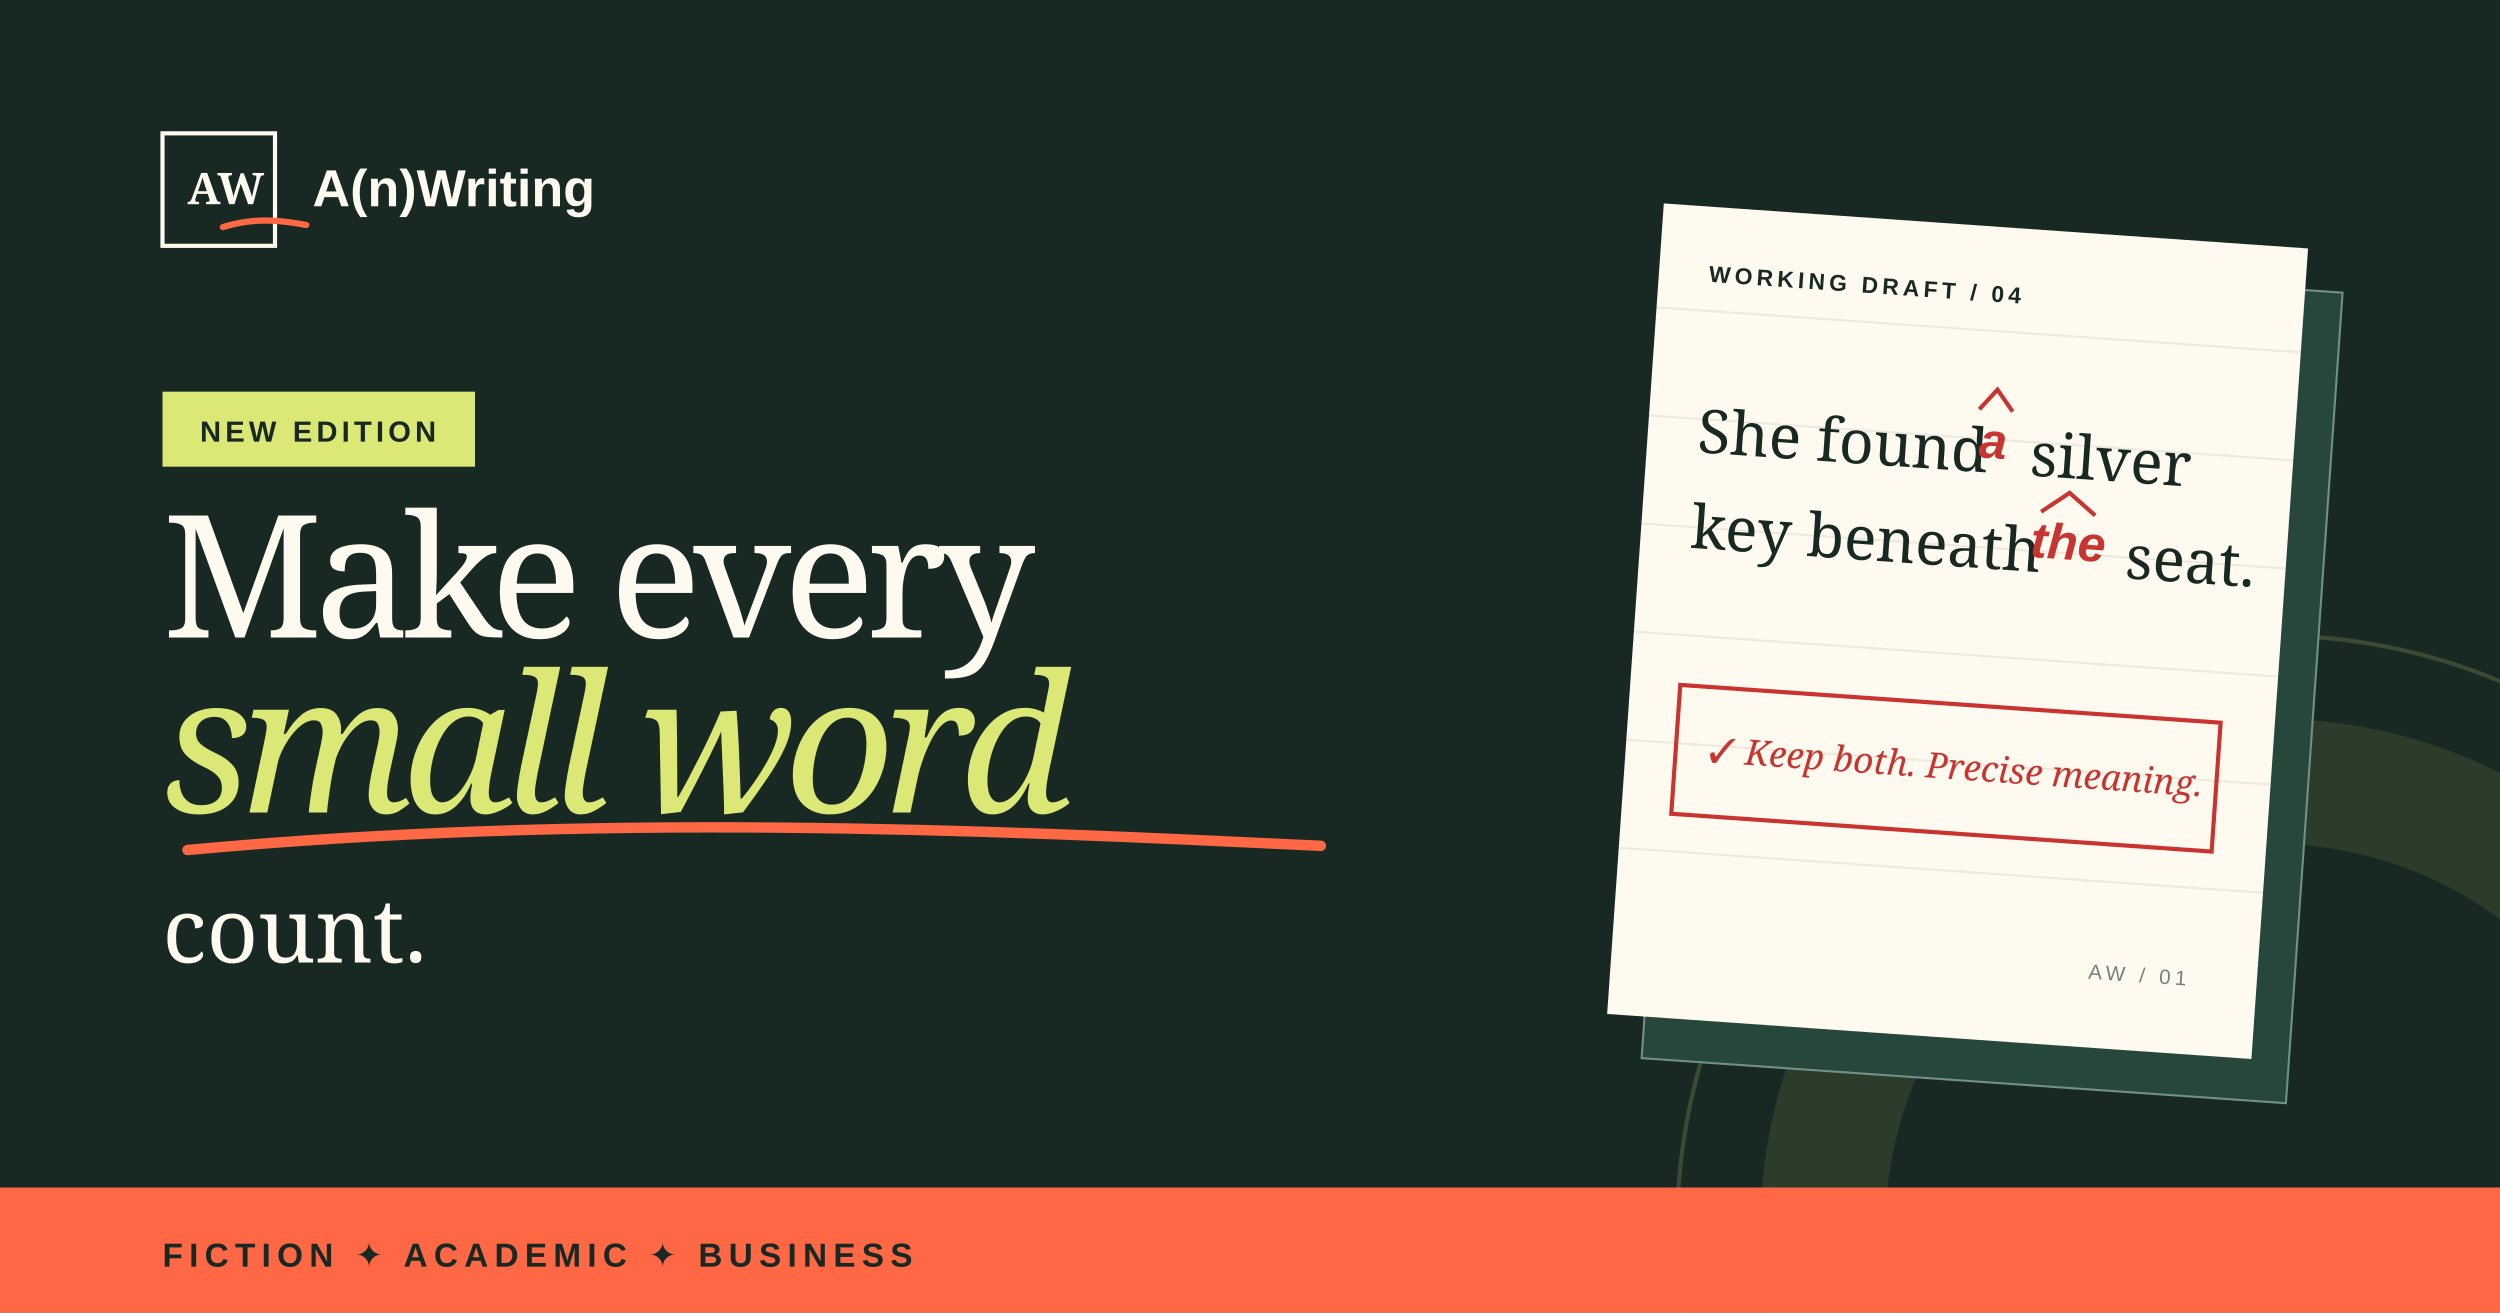
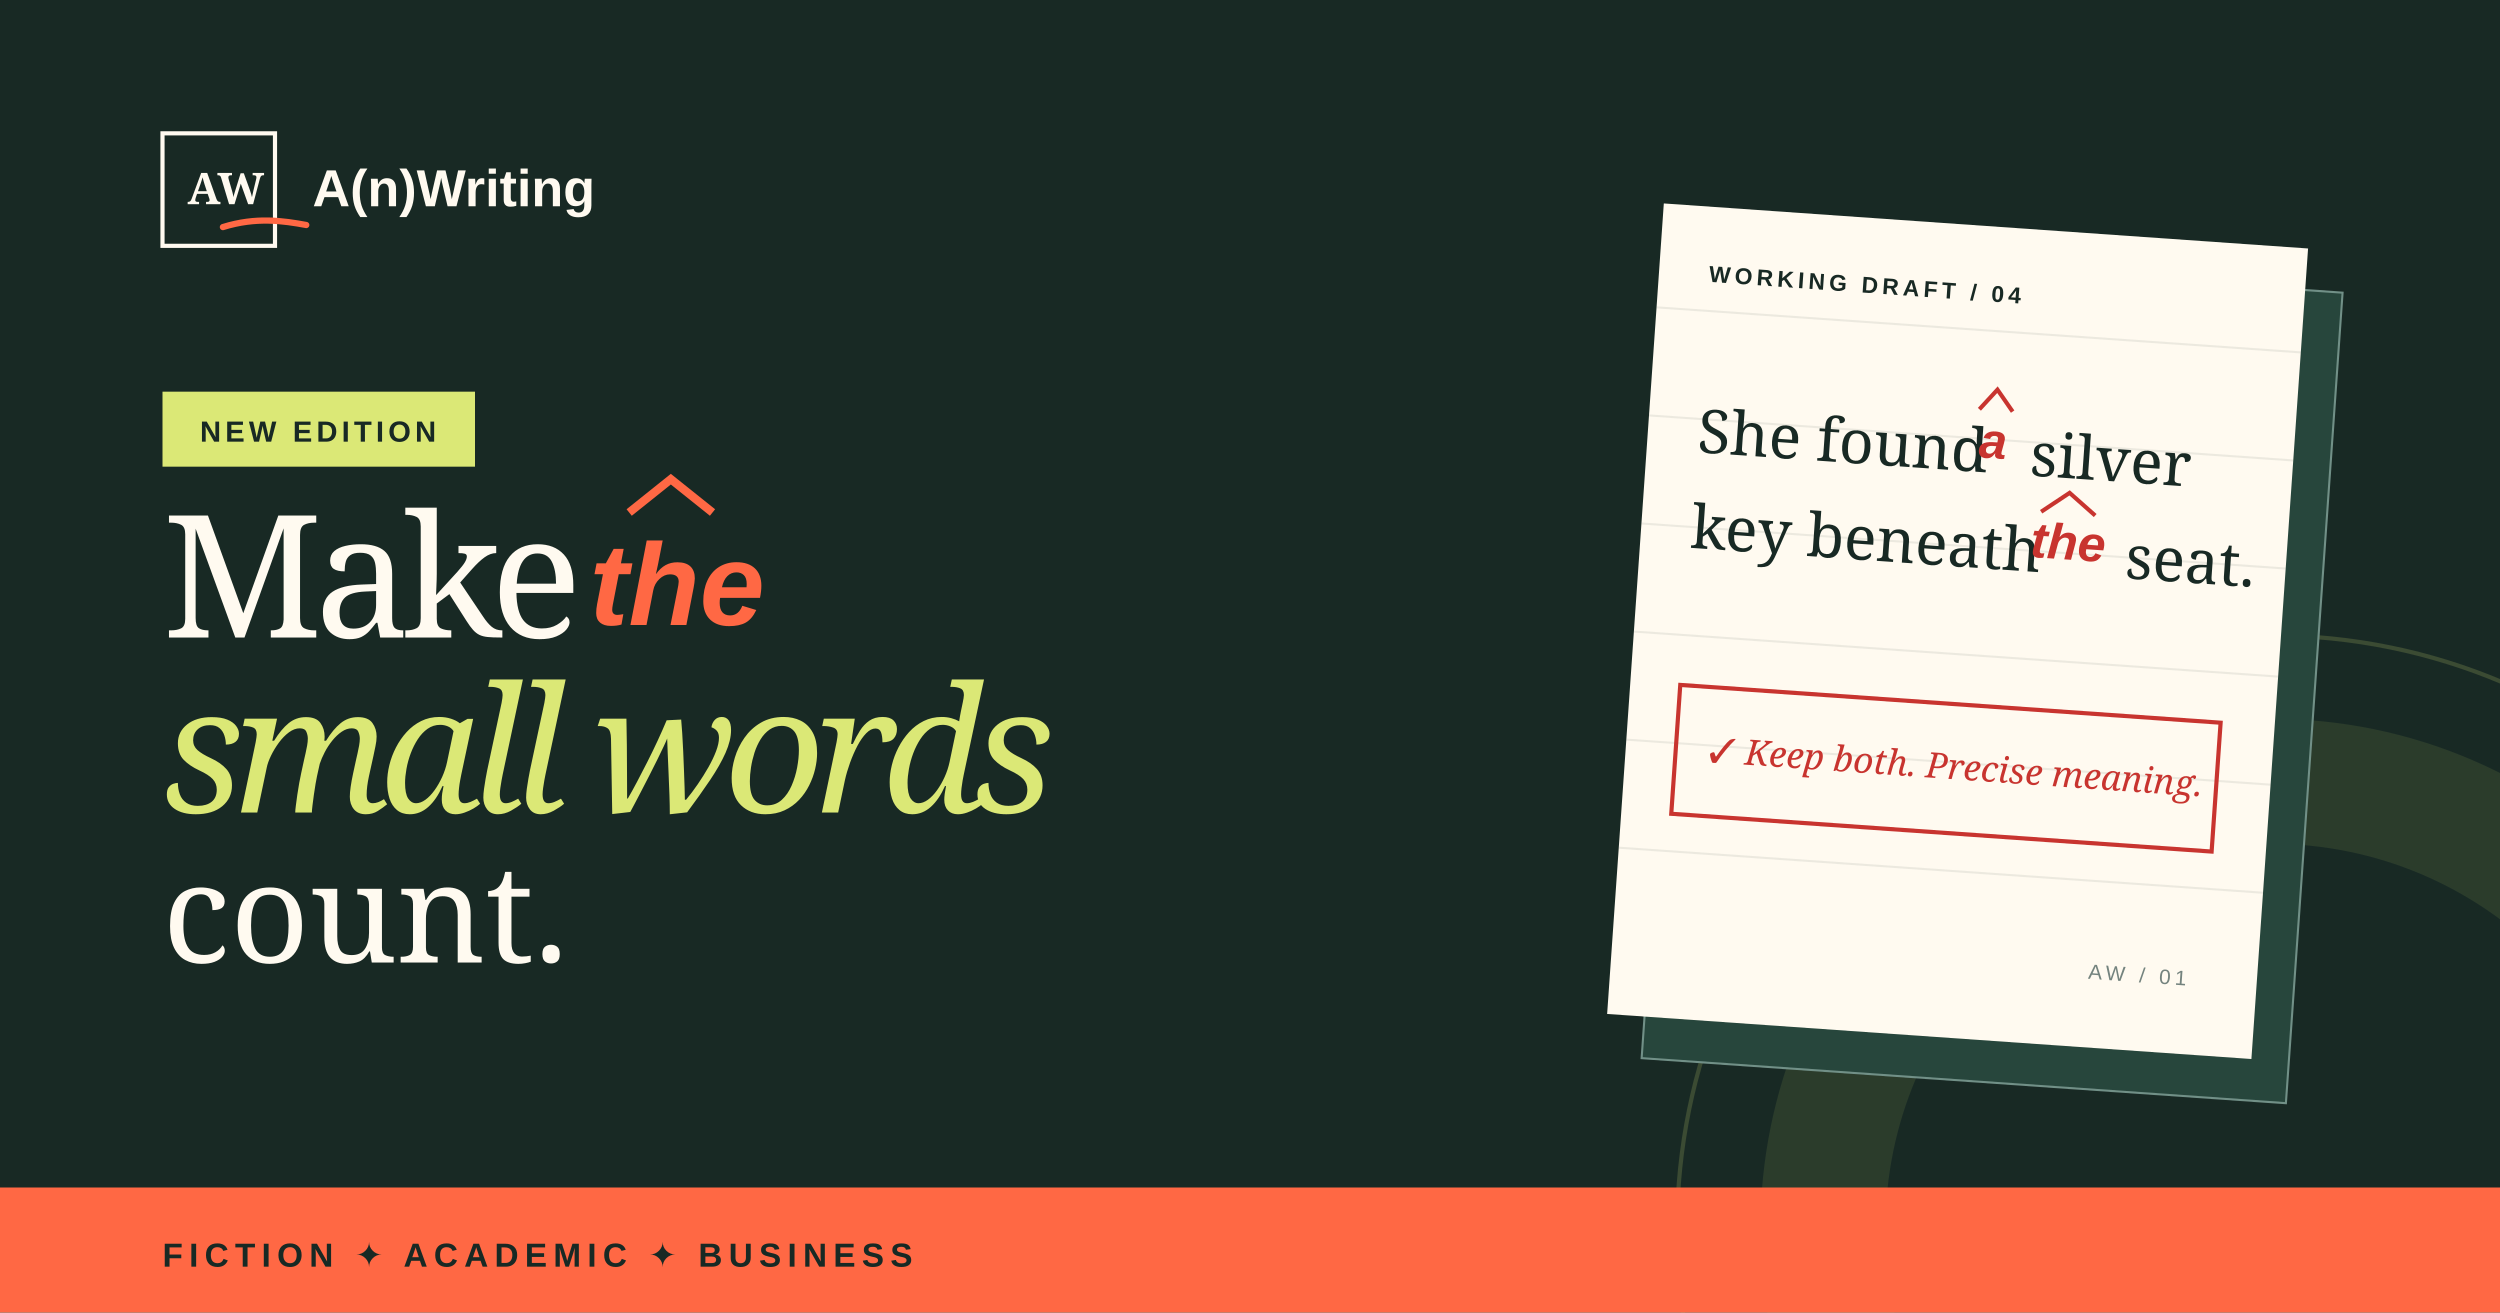
<svg xmlns="http://www.w3.org/2000/svg" width="1200" height="630" viewBox="0 0 1200 630" role="img" aria-labelledby="title description">
  <rect width="1200" height="630" fill="#182924" />
  <circle cx="1090" cy="590" r="285" fill="none" stroke="#dbe876" stroke-opacity=".18" stroke-width="2" />
  <circle cx="1090" cy="590" r="215" fill="none" stroke="#dbe876" stroke-opacity=".1" stroke-width="60" />
  <path d="M0 570h1200v60H0z" fill="#ff6844" />
  <g transform="translate(78 64)">
    <rect width="54" height="54" fill="none" stroke="#fffaf0" stroke-width="2" />
    <text x="12" y="34" fill="#fffaf0" font-family="Georgia, serif" font-size="21" font-weight="700">AW</text>
    <path d="M29 45c16-5 29-3 40-1" fill="none" stroke="#ff6844" stroke-width="3" stroke-linecap="round" />
    <text x="72" y="35" fill="#fffaf0" font-family="Arial, sans-serif" font-size="25" font-weight="700">A(n)Writing</text>
  </g>
  <g transform="translate(78 188)">
    <rect width="150" height="36" fill="#dbe876" />
    <text x="18" y="24" fill="#182924" font-family="Arial, sans-serif" font-size="14" font-weight="700" letter-spacing="2">NEW EDITION</text>
-     <text y="118" fill="#fffaf0" font-family="Georgia, serif" font-size="82" letter-spacing="-4">Make every</text>
-     <text y="202" fill="#dbe876" font-family="Georgia, serif" font-size="92" font-style="italic" letter-spacing="-5">small word</text>
-     <path d="M12 220c195-18 377-10 544-2" fill="none" stroke="#ff6844" stroke-width="5" stroke-linecap="round" />
-     <text y="274" fill="#fffaf0" font-family="Georgia, serif" font-size="43">count.</text>
+     <text y="118" fill="#fffaf0" font-family="Georgia, serif" font-size="82" letter-spacing="-4">Make</text>
+     <text x="205" y="112" fill="#ff6844" font-family="Arial, sans-serif" font-size="56" font-style="italic" font-weight="700">the</text>
+     <path d="m224 58 20-16 20 16" fill="none" stroke="#ff6844" stroke-width="4" />
+     <text y="202" fill="#dbe876" font-family="Georgia, serif" font-size="84" font-style="italic" letter-spacing="-5">small words</text>
+     <text y="274" fill="#fffaf0" font-family="Georgia, serif" font-size="66">count.</text>
  </g>
  <g transform="translate(785 108) rotate(4 155 190)">
    <rect x="18" y="20" width="310" height="390" fill="#27463c" stroke="#719087" />
    <rect width="310" height="390" fill="#fffaf0" />
    <path d="M0 50h310M0 102h310M0 154h310M0 206h310M0 258h310M0 310h310" stroke="#182924" stroke-opacity=".08" />
    <text x="24" y="36" fill="#182924" font-family="Arial, sans-serif" font-size="11" font-weight="700" letter-spacing="2">WORKING DRAFT / 04</text>
    <text x="24" y="118" fill="#182924" font-family="Georgia, serif" font-size="29">She found</text>
    <text x="159" y="111" fill="#c8342f" font-family="Arial, sans-serif" font-size="24" font-style="italic" font-weight="700">a</text>
    <path d="m158 88 8-10 8 10" fill="none" stroke="#c8342f" stroke-width="2" />
    <text x="184" y="118" fill="#182924" font-family="Georgia, serif" font-size="29">silver</text>
    <text x="24" y="164" fill="#182924" font-family="Georgia, serif" font-size="29">key beneath</text>
    <text x="187" y="157" fill="#c8342f" font-family="Arial, sans-serif" font-size="24" font-style="italic" font-weight="700">the</text>
    <path d="m191 135 13-10 13 10" fill="none" stroke="#c8342f" stroke-width="2" />
    <text x="233" y="164" fill="#182924" font-family="Georgia, serif" font-size="29">seat.</text>
    <rect x="24" y="230" width="260" height="62" fill="none" stroke="#c8342f" stroke-width="2" />
    <text x="40" y="266" fill="#c8342f" font-family="Georgia, serif" font-size="17" font-style="italic">✓ Keep both. Precise meaning.</text>
    <text x="229" y="357" fill="#74837e" font-family="Arial, sans-serif" font-size="10" letter-spacing="2">AW / 01</text>
  </g>
  <text x="78" y="608" fill="#182924" font-family="Arial, sans-serif" font-size="16" font-weight="700" letter-spacing="3">FICTION  ✦  ACADEMIC  ✦  BUSINESS</text>
</svg>
